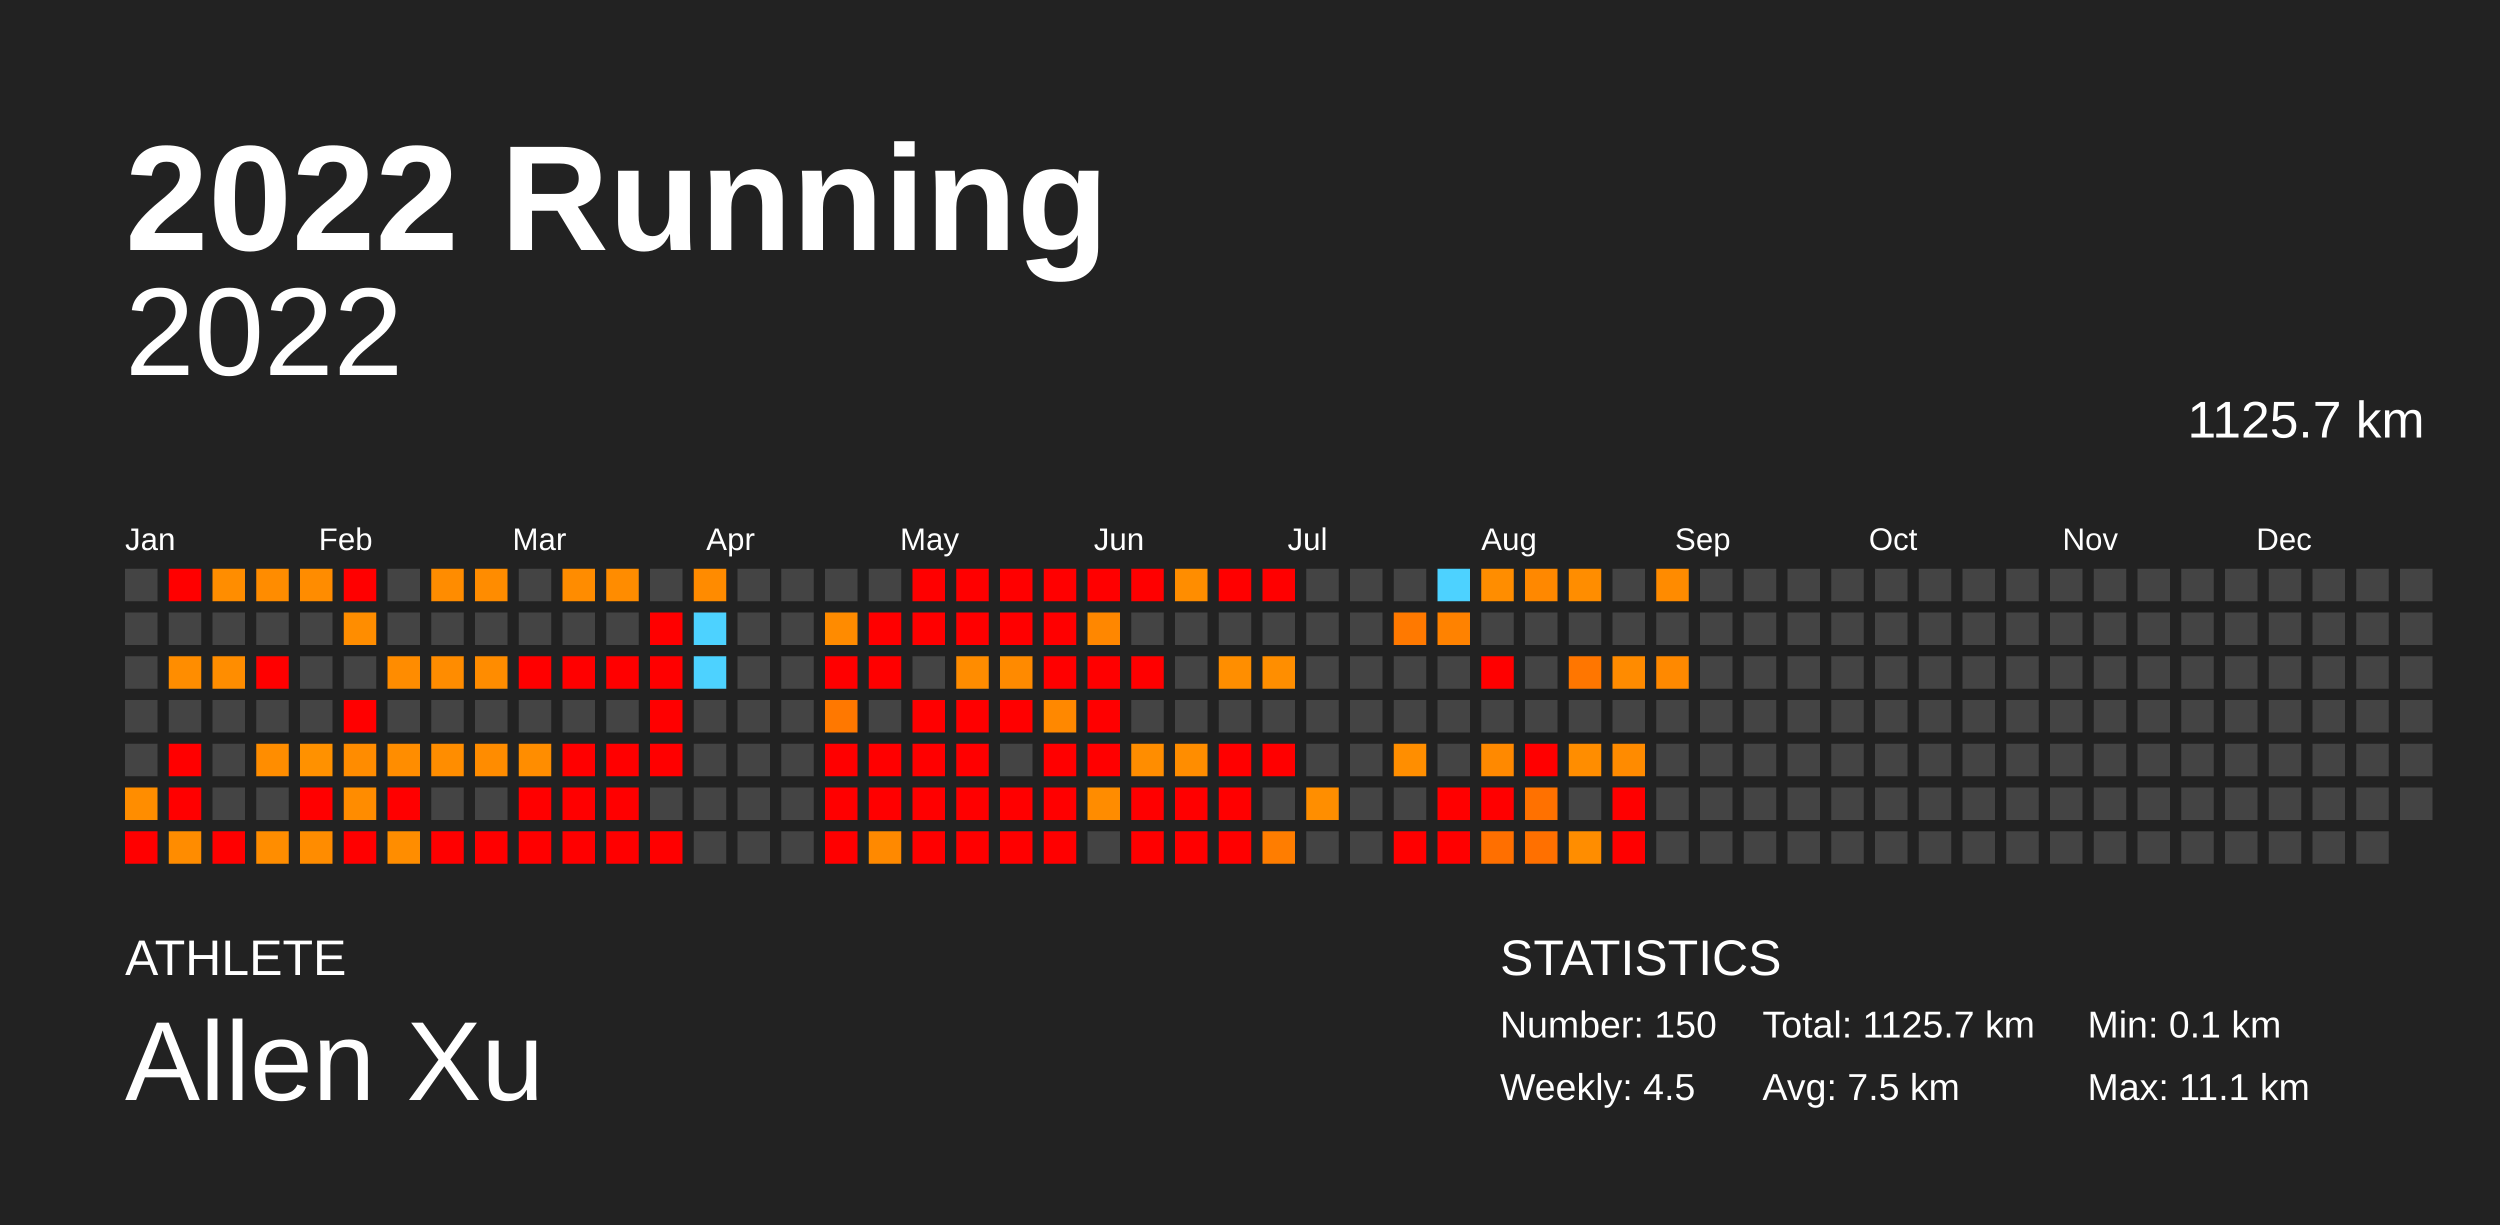
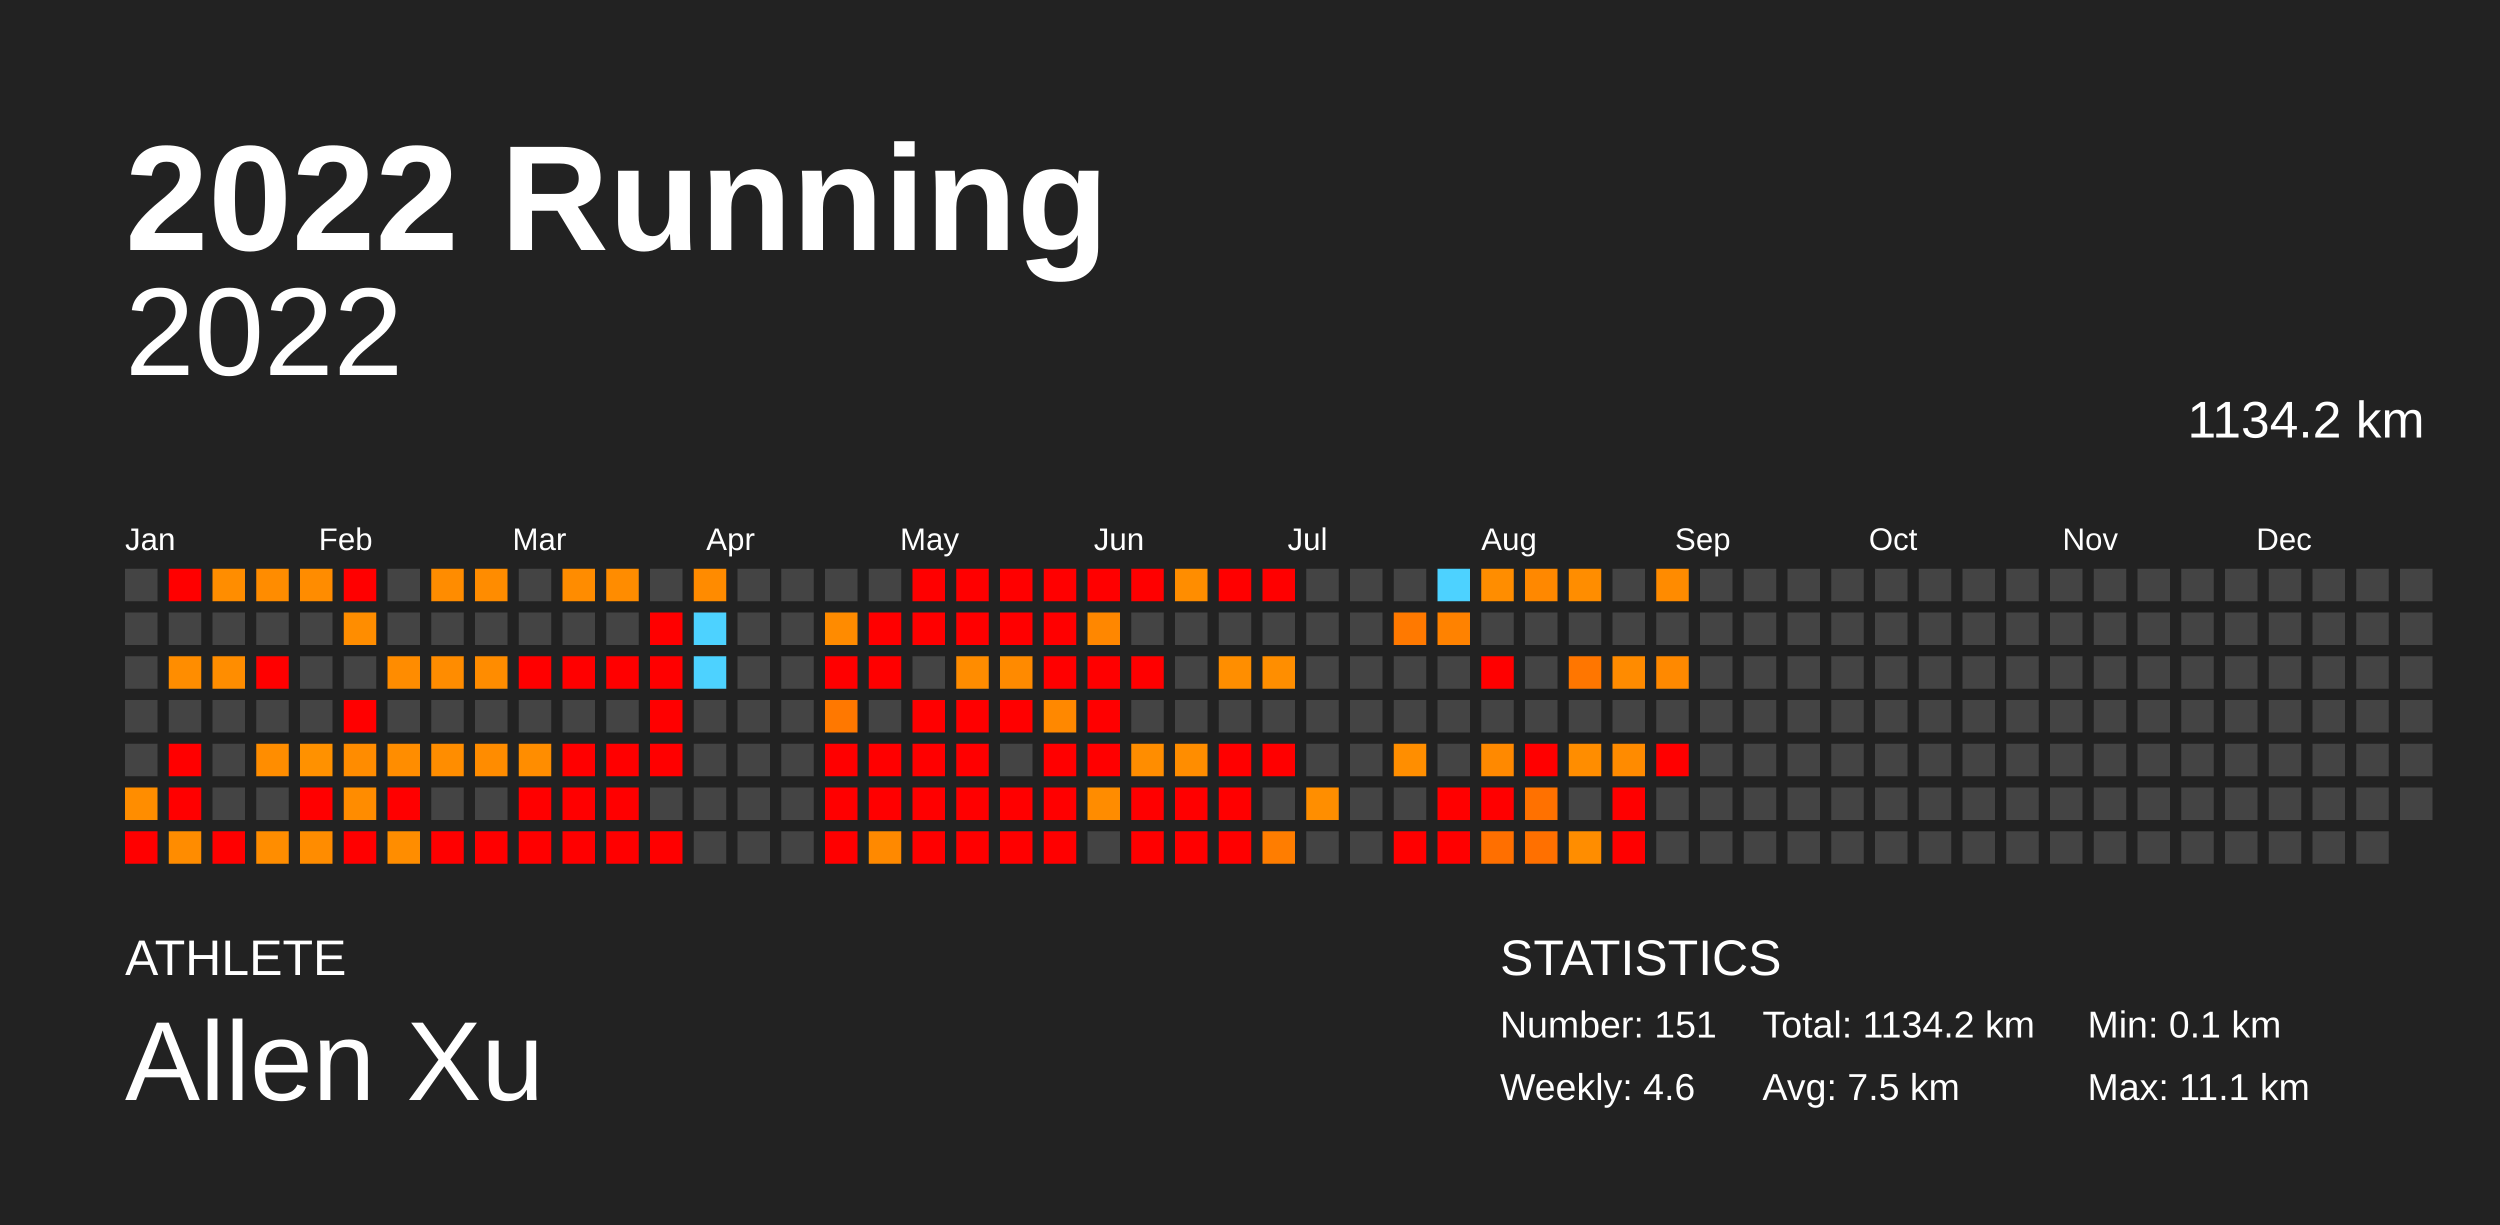
<svg xmlns="http://www.w3.org/2000/svg" baseProfile="full" height="98mm" version="1.1" viewBox="0,0,200,98" width="200mm">
  <defs />
  <rect fill="#222222" height="98" width="200" x="0" y="0" />
  <text fill="#FFFFFF" style="font-size:12px; font-family:Arial; font-weight:bold;" x="10" y="20">2022 Running</text>
  <text fill="#FFFFFF" style="font-size:4px; font-family:Arial" x="10" y="78">ATHLETE</text>
  <text fill="#FFFFFF" style="font-size:9px; font-family:Arial" x="10" y="88">Allen Xu</text>
  <text fill="#FFFFFF" style="font-size:4px; font-family:Arial" x="120" y="78">STATISTICS</text>
-   <text fill="#FFFFFF" style="font-size:3px; font-family:Arial" x="120" y="83">Number: 150</text>
-   <text fill="#FFFFFF" style="font-size:3px; font-family:Arial" x="120" y="88">Weekly: 4.5</text>
-   <text fill="#FFFFFF" style="font-size:3px; font-family:Arial" x="141" y="83">Total: 1125.7 km</text>
+   <text fill="#FFFFFF" style="font-size:3px; font-family:Arial" x="120" y="83">Number: 151</text>
+   <text fill="#FFFFFF" style="font-size:3px; font-family:Arial" x="120" y="88">Weekly: 4.6</text>
+   <text fill="#FFFFFF" style="font-size:3px; font-family:Arial" x="141" y="83">Total: 1134.2 km</text>
  <text fill="#FFFFFF" style="font-size:3px; font-family:Arial" x="141" y="88">Avg: 7.5 km</text>
  <text fill="#FFFFFF" style="font-size:3px; font-family:Arial" x="167" y="83">Min: 0.1 km</text>
  <text fill="#FFFFFF" style="font-size:3px; font-family:Arial" x="167" y="88">Max: 11.1 km</text>
  <text alignment-baseline="hanging" fill="#FFFFFF" style="font-size:10.0px; font-family:Arial;" x="10" y="30">2022</text>
-   <text alignment-baseline="hanging" fill="#FFFFFF" style="font-size:4.125px; font-family:Arial;" x="175" y="35">1125.7 km</text>
+   <text alignment-baseline="hanging" fill="#FFFFFF" style="font-size:4.125px; font-family:Arial;" x="175" y="35">1134.2 km</text>
  <text fill="#FFFFFF" style="font-size:2.5px; font-family:Arial" x="10.0" y="44">Jan</text>
  <text fill="#FFFFFF" style="font-size:2.5px; font-family:Arial" x="25.5" y="44">Feb</text>
  <text fill="#FFFFFF" style="font-size:2.5px; font-family:Arial" x="41.0" y="44">Mar</text>
  <text fill="#FFFFFF" style="font-size:2.5px; font-family:Arial" x="56.5" y="44">Apr</text>
  <text fill="#FFFFFF" style="font-size:2.5px; font-family:Arial" x="72.0" y="44">May</text>
  <text fill="#FFFFFF" style="font-size:2.5px; font-family:Arial" x="87.5" y="44">Jun</text>
  <text fill="#FFFFFF" style="font-size:2.5px; font-family:Arial" x="103.0" y="44">Jul</text>
  <text fill="#FFFFFF" style="font-size:2.5px; font-family:Arial" x="118.5" y="44">Aug</text>
  <text fill="#FFFFFF" style="font-size:2.5px; font-family:Arial" x="134.0" y="44">Sep</text>
  <text fill="#FFFFFF" style="font-size:2.5px; font-family:Arial" x="149.5" y="44">Oct</text>
  <text fill="#FFFFFF" style="font-size:2.5px; font-family:Arial" x="165.0" y="44">Nov</text>
  <text fill="#FFFFFF" style="font-size:2.5px; font-family:Arial" x="180.5" y="44">Dec</text>
  <rect fill="#444444" height="2.6" width="2.6" x="10.0" y="45.5" />
  <rect fill="#444444" height="2.6" width="2.6" x="10.0" y="49.0" />
  <rect fill="#444444" height="2.6" width="2.6" x="10.0" y="52.5" />
  <rect fill="#444444" height="2.6" width="2.6" x="10.0" y="56.0" />
  <rect fill="#444444" height="2.6" width="2.6" x="10.0" y="59.5" />
  <rect fill="#ff8d00" height="2.6" width="2.6" x="10.0" y="63.0" />
  <rect fill="red" height="2.6" width="2.6" x="10.0" y="66.5" />
  <rect fill="red" height="2.6" width="2.6" x="13.5" y="45.5" />
  <rect fill="#444444" height="2.6" width="2.6" x="13.5" y="49.0" />
  <rect fill="#ff8d00" height="2.6" width="2.6" x="13.5" y="52.5" />
  <rect fill="#444444" height="2.6" width="2.6" x="13.5" y="56.0" />
  <rect fill="red" height="2.6" width="2.6" x="13.5" y="59.5" />
  <rect fill="red" height="2.6" width="2.6" x="13.5" y="63.0" />
  <rect fill="#ff8c00" height="2.6" width="2.6" x="13.5" y="66.5" />
  <rect fill="#ff8d00" height="2.6" width="2.6" x="17.0" y="45.5" />
  <rect fill="#444444" height="2.6" width="2.6" x="17.0" y="49.0" />
  <rect fill="#ff8d00" height="2.6" width="2.6" x="17.0" y="52.5" />
  <rect fill="#444444" height="2.6" width="2.6" x="17.0" y="56.0" />
  <rect fill="#444444" height="2.6" width="2.6" x="17.0" y="59.5" />
  <rect fill="#444444" height="2.6" width="2.6" x="17.0" y="63.0" />
  <rect fill="red" height="2.6" width="2.6" x="17.0" y="66.5" />
  <rect fill="#ff8c00" height="2.6" width="2.6" x="20.5" y="45.5" />
  <rect fill="#444444" height="2.6" width="2.6" x="20.5" y="49.0" />
  <rect fill="red" height="2.6" width="2.6" x="20.5" y="52.5" />
  <rect fill="#444444" height="2.6" width="2.6" x="20.5" y="56.0" />
  <rect fill="#ff8d00" height="2.6" width="2.6" x="20.5" y="59.5" />
  <rect fill="#444444" height="2.6" width="2.6" x="20.5" y="63.0" />
  <rect fill="#ff8d00" height="2.6" width="2.6" x="20.5" y="66.5" />
  <rect fill="#ff8c00" height="2.6" width="2.6" x="24.0" y="45.5" />
  <rect fill="#444444" height="2.6" width="2.6" x="24.0" y="49.0" />
  <rect fill="#444444" height="2.6" width="2.6" x="24.0" y="52.5" />
  <rect fill="#444444" height="2.6" width="2.6" x="24.0" y="56.0" />
  <rect fill="#ff9100" height="2.6" width="2.6" x="24.0" y="59.5" />
  <rect fill="red" height="2.6" width="2.6" x="24.0" y="63.0" />
  <rect fill="#ff8c00" height="2.6" width="2.6" x="24.0" y="66.5" />
  <rect fill="red" height="2.6" width="2.6" x="27.5" y="45.5" />
  <rect fill="#ff8d00" height="2.6" width="2.6" x="27.5" y="49.0" />
  <rect fill="#444444" height="2.6" width="2.6" x="27.5" y="52.5" />
  <rect fill="red" height="2.6" width="2.6" x="27.5" y="56.0" />
  <rect fill="#ff8c00" height="2.6" width="2.6" x="27.5" y="59.5" />
  <rect fill="#ff8c00" height="2.6" width="2.6" x="27.5" y="63.0" />
  <rect fill="red" height="2.6" width="2.6" x="27.5" y="66.5" />
  <rect fill="#444444" height="2.6" width="2.6" x="31.0" y="45.5" />
  <rect fill="#444444" height="2.6" width="2.6" x="31.0" y="49.0" />
  <rect fill="#ff8c00" height="2.6" width="2.6" x="31.0" y="52.5" />
  <rect fill="#444444" height="2.6" width="2.6" x="31.0" y="56.0" />
  <rect fill="#ff8d00" height="2.6" width="2.6" x="31.0" y="59.5" />
  <rect fill="red" height="2.6" width="2.6" x="31.0" y="63.0" />
  <rect fill="#ff8d00" height="2.6" width="2.6" x="31.0" y="66.5" />
  <rect fill="#ff8c00" height="2.6" width="2.6" x="34.5" y="45.5" />
  <rect fill="#444444" height="2.6" width="2.6" x="34.5" y="49.0" />
  <rect fill="#ff8c00" height="2.6" width="2.6" x="34.5" y="52.5" />
  <rect fill="#444444" height="2.6" width="2.6" x="34.5" y="56.0" />
  <rect fill="#ff8d00" height="2.6" width="2.6" x="34.5" y="59.5" />
  <rect fill="#444444" height="2.6" width="2.6" x="34.5" y="63.0" />
  <rect fill="red" height="2.6" width="2.6" x="34.5" y="66.5" />
  <rect fill="#ff8c00" height="2.6" width="2.6" x="38.0" y="45.5" />
  <rect fill="#444444" height="2.6" width="2.6" x="38.0" y="49.0" />
  <rect fill="#ff8c00" height="2.6" width="2.6" x="38.0" y="52.5" />
  <rect fill="#444444" height="2.6" width="2.6" x="38.0" y="56.0" />
  <rect fill="#ff8c00" height="2.6" width="2.6" x="38.0" y="59.5" />
  <rect fill="#444444" height="2.6" width="2.6" x="38.0" y="63.0" />
  <rect fill="red" height="2.6" width="2.6" x="38.0" y="66.5" />
  <rect fill="#444444" height="2.6" width="2.6" x="41.5" y="45.5" />
  <rect fill="#444444" height="2.6" width="2.6" x="41.5" y="49.0" />
  <rect fill="red" height="2.6" width="2.6" x="41.5" y="52.5" />
  <rect fill="#444444" height="2.6" width="2.6" x="41.5" y="56.0" />
  <rect fill="#ff8d00" height="2.6" width="2.6" x="41.5" y="59.5" />
  <rect fill="red" height="2.6" width="2.6" x="41.5" y="63.0" />
  <rect fill="red" height="2.6" width="2.6" x="41.5" y="66.5" />
  <rect fill="#ff8c00" height="2.6" width="2.6" x="45.0" y="45.5" />
  <rect fill="#444444" height="2.6" width="2.6" x="45.0" y="49.0" />
  <rect fill="red" height="2.6" width="2.6" x="45.0" y="52.5" />
  <rect fill="#444444" height="2.6" width="2.6" x="45.0" y="56.0" />
  <rect fill="red" height="2.6" width="2.6" x="45.0" y="59.5" />
  <rect fill="red" height="2.6" width="2.6" x="45.0" y="63.0" />
  <rect fill="red" height="2.6" width="2.6" x="45.0" y="66.5" />
  <rect fill="#ff8c00" height="2.6" width="2.6" x="48.5" y="45.5" />
  <rect fill="#444444" height="2.6" width="2.6" x="48.5" y="49.0" />
  <rect fill="red" height="2.6" width="2.6" x="48.5" y="52.5" />
  <rect fill="#444444" height="2.6" width="2.6" x="48.5" y="56.0" />
  <rect fill="red" height="2.6" width="2.6" x="48.5" y="59.5" />
  <rect fill="red" height="2.6" width="2.6" x="48.5" y="63.0" />
  <rect fill="red" height="2.6" width="2.6" x="48.5" y="66.5" />
  <rect fill="#444444" height="2.6" width="2.6" x="52.0" y="45.5" />
  <rect fill="red" height="2.6" width="2.6" x="52.0" y="49.0" />
  <rect fill="red" height="2.6" width="2.6" x="52.0" y="52.5" />
  <rect fill="red" height="2.6" width="2.6" x="52.0" y="56.0" />
  <rect fill="red" height="2.6" width="2.6" x="52.0" y="59.5" />
  <rect fill="#444444" height="2.6" width="2.6" x="52.0" y="63.0" />
  <rect fill="red" height="2.6" width="2.6" x="52.0" y="66.5" />
  <rect fill="#ff8b00" height="2.6" width="2.6" x="55.5" y="45.5" />
  <rect fill="#4dd2ff" height="2.6" width="2.6" x="55.5" y="49.0" />
  <rect fill="#4dd2ff" height="2.6" width="2.6" x="55.5" y="52.5" />
  <rect fill="#444444" height="2.6" width="2.6" x="55.5" y="56.0" />
  <rect fill="#444444" height="2.6" width="2.6" x="55.5" y="59.5" />
  <rect fill="#444444" height="2.6" width="2.6" x="55.5" y="63.0" />
  <rect fill="#444444" height="2.6" width="2.6" x="55.5" y="66.5" />
  <rect fill="#444444" height="2.6" width="2.6" x="59.0" y="45.5" />
  <rect fill="#444444" height="2.6" width="2.6" x="59.0" y="49.0" />
  <rect fill="#444444" height="2.6" width="2.6" x="59.0" y="52.5" />
  <rect fill="#444444" height="2.6" width="2.6" x="59.0" y="56.0" />
  <rect fill="#444444" height="2.6" width="2.6" x="59.0" y="59.5" />
  <rect fill="#444444" height="2.6" width="2.6" x="59.0" y="63.0" />
  <rect fill="#444444" height="2.6" width="2.6" x="59.0" y="66.5" />
  <rect fill="#444444" height="2.6" width="2.6" x="62.5" y="45.5" />
  <rect fill="#444444" height="2.6" width="2.6" x="62.5" y="49.0" />
  <rect fill="#444444" height="2.6" width="2.6" x="62.5" y="52.5" />
  <rect fill="#444444" height="2.6" width="2.6" x="62.5" y="56.0" />
  <rect fill="#444444" height="2.6" width="2.6" x="62.5" y="59.5" />
  <rect fill="#444444" height="2.6" width="2.6" x="62.5" y="63.0" />
  <rect fill="#444444" height="2.6" width="2.6" x="62.5" y="66.5" />
  <rect fill="#444444" height="2.6" width="2.6" x="66.0" y="45.5" />
  <rect fill="#ff8b00" height="2.6" width="2.6" x="66.0" y="49.0" />
  <rect fill="red" height="2.6" width="2.6" x="66.0" y="52.5" />
  <rect fill="#ff7800" height="2.6" width="2.6" x="66.0" y="56.0" />
  <rect fill="red" height="2.6" width="2.6" x="66.0" y="59.5" />
  <rect fill="red" height="2.6" width="2.6" x="66.0" y="63.0" />
  <rect fill="red" height="2.6" width="2.6" x="66.0" y="66.5" />
  <rect fill="#444444" height="2.6" width="2.6" x="69.5" y="45.5" />
  <rect fill="red" height="2.6" width="2.6" x="69.5" y="49.0" />
  <rect fill="red" height="2.6" width="2.6" x="69.5" y="52.5" />
  <rect fill="#444444" height="2.6" width="2.6" x="69.5" y="56.0" />
  <rect fill="red" height="2.6" width="2.6" x="69.5" y="59.5" />
  <rect fill="red" height="2.6" width="2.6" x="69.5" y="63.0" />
  <rect fill="#ff8900" height="2.6" width="2.6" x="69.5" y="66.5" />
  <rect fill="red" height="2.6" width="2.6" x="73.0" y="45.5" />
  <rect fill="red" height="2.6" width="2.6" x="73.0" y="49.0" />
  <rect fill="#444444" height="2.6" width="2.6" x="73.0" y="52.5" />
  <rect fill="red" height="2.6" width="2.6" x="73.0" y="56.0" />
  <rect fill="red" height="2.6" width="2.6" x="73.0" y="59.5" />
  <rect fill="red" height="2.6" width="2.6" x="73.0" y="63.0" />
  <rect fill="red" height="2.6" width="2.6" x="73.0" y="66.5" />
  <rect fill="red" height="2.6" width="2.6" x="76.5" y="45.5" />
  <rect fill="red" height="2.6" width="2.6" x="76.5" y="49.0" />
  <rect fill="#ff8c00" height="2.6" width="2.6" x="76.5" y="52.5" />
  <rect fill="red" height="2.6" width="2.6" x="76.5" y="56.0" />
  <rect fill="red" height="2.6" width="2.6" x="76.5" y="59.5" />
  <rect fill="red" height="2.6" width="2.6" x="76.5" y="63.0" />
  <rect fill="red" height="2.6" width="2.6" x="76.5" y="66.5" />
  <rect fill="red" height="2.6" width="2.6" x="80.0" y="45.5" />
  <rect fill="red" height="2.6" width="2.6" x="80.0" y="49.0" />
  <rect fill="#ff8a00" height="2.6" width="2.6" x="80.0" y="52.5" />
  <rect fill="red" height="2.6" width="2.6" x="80.0" y="56.0" />
  <rect fill="#444444" height="2.6" width="2.6" x="80.0" y="59.5" />
  <rect fill="red" height="2.6" width="2.6" x="80.0" y="63.0" />
  <rect fill="red" height="2.6" width="2.6" x="80.0" y="66.5" />
  <rect fill="red" height="2.6" width="2.6" x="83.5" y="45.5" />
  <rect fill="red" height="2.6" width="2.6" x="83.5" y="49.0" />
  <rect fill="red" height="2.6" width="2.6" x="83.5" y="52.5" />
  <rect fill="#ff8800" height="2.6" width="2.6" x="83.5" y="56.0" />
  <rect fill="red" height="2.6" width="2.6" x="83.5" y="59.5" />
  <rect fill="red" height="2.6" width="2.6" x="83.5" y="63.0" />
  <rect fill="red" height="2.6" width="2.6" x="83.5" y="66.5" />
  <rect fill="red" height="2.6" width="2.6" x="87.0" y="45.5" />
  <rect fill="#ff8700" height="2.6" width="2.6" x="87.0" y="49.0" />
  <rect fill="red" height="2.6" width="2.6" x="87.0" y="52.5" />
  <rect fill="red" height="2.6" width="2.6" x="87.0" y="56.0" />
  <rect fill="red" height="2.6" width="2.6" x="87.0" y="59.5" />
  <rect fill="#ff8c00" height="2.6" width="2.6" x="87.0" y="63.0" />
  <rect fill="#444444" height="2.6" width="2.6" x="87.0" y="66.5" />
  <rect fill="red" height="2.6" width="2.6" x="90.5" y="45.5" />
  <rect fill="#444444" height="2.6" width="2.6" x="90.5" y="49.0" />
  <rect fill="red" height="2.6" width="2.6" x="90.5" y="52.5" />
  <rect fill="#444444" height="2.6" width="2.6" x="90.5" y="56.0" />
  <rect fill="#ff8d00" height="2.6" width="2.6" x="90.5" y="59.5" />
  <rect fill="red" height="2.6" width="2.6" x="90.5" y="63.0" />
  <rect fill="red" height="2.6" width="2.6" x="90.5" y="66.5" />
  <rect fill="#ff8d00" height="2.6" width="2.6" x="94.0" y="45.5" />
  <rect fill="#444444" height="2.6" width="2.6" x="94.0" y="49.0" />
  <rect fill="#444444" height="2.6" width="2.6" x="94.0" y="52.5" />
  <rect fill="#444444" height="2.6" width="2.6" x="94.0" y="56.0" />
  <rect fill="#ff8d00" height="2.6" width="2.6" x="94.0" y="59.5" />
  <rect fill="red" height="2.6" width="2.6" x="94.0" y="63.0" />
  <rect fill="red" height="2.6" width="2.6" x="94.0" y="66.5" />
  <rect fill="red" height="2.6" width="2.6" x="97.5" y="45.5" />
  <rect fill="#444444" height="2.6" width="2.6" x="97.5" y="49.0" />
  <rect fill="#ff8e00" height="2.6" width="2.6" x="97.5" y="52.5" />
  <rect fill="#444444" height="2.6" width="2.6" x="97.5" y="56.0" />
  <rect fill="red" height="2.6" width="2.6" x="97.5" y="59.5" />
  <rect fill="red" height="2.6" width="2.6" x="97.5" y="63.0" />
  <rect fill="red" height="2.6" width="2.6" x="97.5" y="66.5" />
  <rect fill="red" height="2.6" width="2.6" x="101.0" y="45.5" />
  <rect fill="#444444" height="2.6" width="2.6" x="101.0" y="49.0" />
  <rect fill="#ff8e00" height="2.6" width="2.6" x="101.0" y="52.5" />
  <rect fill="#444444" height="2.6" width="2.6" x="101.0" y="56.0" />
  <rect fill="red" height="2.6" width="2.6" x="101.0" y="59.5" />
  <rect fill="#444444" height="2.6" width="2.6" x="101.0" y="63.0" />
  <rect fill="#ff7d00" height="2.6" width="2.6" x="101.0" y="66.5" />
  <rect fill="#444444" height="2.6" width="2.6" x="104.5" y="45.5" />
  <rect fill="#444444" height="2.6" width="2.6" x="104.5" y="49.0" />
  <rect fill="#444444" height="2.6" width="2.6" x="104.5" y="52.5" />
  <rect fill="#444444" height="2.6" width="2.6" x="104.5" y="56.0" />
  <rect fill="#444444" height="2.6" width="2.6" x="104.5" y="59.5" />
  <rect fill="#ff8e00" height="2.6" width="2.6" x="104.5" y="63.0" />
  <rect fill="#444444" height="2.6" width="2.6" x="104.5" y="66.5" />
  <rect fill="#444444" height="2.6" width="2.6" x="108.0" y="45.5" />
  <rect fill="#444444" height="2.6" width="2.6" x="108.0" y="49.0" />
  <rect fill="#444444" height="2.6" width="2.6" x="108.0" y="52.5" />
  <rect fill="#444444" height="2.6" width="2.6" x="108.0" y="56.0" />
  <rect fill="#444444" height="2.6" width="2.6" x="108.0" y="59.5" />
  <rect fill="#444444" height="2.6" width="2.6" x="108.0" y="63.0" />
  <rect fill="#444444" height="2.6" width="2.6" x="108.0" y="66.5" />
  <rect fill="#444444" height="2.6" width="2.6" x="111.5" y="45.5" />
  <rect fill="#ff7900" height="2.6" width="2.6" x="111.5" y="49.0" />
  <rect fill="#444444" height="2.6" width="2.6" x="111.5" y="52.5" />
  <rect fill="#444444" height="2.6" width="2.6" x="111.5" y="56.0" />
  <rect fill="#ff8e00" height="2.6" width="2.6" x="111.5" y="59.5" />
  <rect fill="#444444" height="2.6" width="2.6" x="111.5" y="63.0" />
  <rect fill="red" height="2.6" width="2.6" x="111.5" y="66.5" />
  <rect fill="#4dd2ff" height="2.6" width="2.6" x="115.0" y="45.5" />
  <rect fill="#ff8200" height="2.6" width="2.6" x="115.0" y="49.0" />
  <rect fill="#444444" height="2.6" width="2.6" x="115.0" y="52.5" />
  <rect fill="#444444" height="2.6" width="2.6" x="115.0" y="56.0" />
  <rect fill="#444444" height="2.6" width="2.6" x="115.0" y="59.5" />
  <rect fill="red" height="2.6" width="2.6" x="115.0" y="63.0" />
  <rect fill="red" height="2.6" width="2.6" x="115.0" y="66.5" />
  <rect fill="#ff8d00" height="2.6" width="2.6" x="118.5" y="45.5" />
  <rect fill="#444444" height="2.6" width="2.6" x="118.5" y="49.0" />
  <rect fill="red" height="2.6" width="2.6" x="118.5" y="52.5" />
  <rect fill="#444444" height="2.6" width="2.6" x="118.5" y="56.0" />
  <rect fill="#ff8900" height="2.6" width="2.6" x="118.5" y="59.5" />
  <rect fill="red" height="2.6" width="2.6" x="118.5" y="63.0" />
  <rect fill="#ff6f00" height="2.6" width="2.6" x="118.5" y="66.5" />
  <rect fill="#ff8800" height="2.6" width="2.6" x="122.0" y="45.5" />
  <rect fill="#444444" height="2.6" width="2.6" x="122.0" y="49.0" />
  <rect fill="#444444" height="2.6" width="2.6" x="122.0" y="52.5" />
  <rect fill="#444444" height="2.6" width="2.6" x="122.0" y="56.0" />
  <rect fill="red" height="2.6" width="2.6" x="122.0" y="59.5" />
  <rect fill="#ff7100" height="2.6" width="2.6" x="122.0" y="63.0" />
  <rect fill="#ff7000" height="2.6" width="2.6" x="122.0" y="66.5" />
  <rect fill="#ff8d00" height="2.6" width="2.6" x="125.5" y="45.5" />
  <rect fill="#444444" height="2.6" width="2.6" x="125.5" y="49.0" />
  <rect fill="#ff7600" height="2.6" width="2.6" x="125.5" y="52.5" />
  <rect fill="#444444" height="2.6" width="2.6" x="125.5" y="56.0" />
  <rect fill="#ff8d00" height="2.6" width="2.6" x="125.5" y="59.5" />
  <rect fill="#444444" height="2.6" width="2.6" x="125.5" y="63.0" />
  <rect fill="#ff8d00" height="2.6" width="2.6" x="125.5" y="66.5" />
  <rect fill="#444444" height="2.6" width="2.6" x="129.0" y="45.5" />
  <rect fill="#444444" height="2.6" width="2.6" x="129.0" y="49.0" />
  <rect fill="#ff8b00" height="2.6" width="2.6" x="129.0" y="52.5" />
  <rect fill="#444444" height="2.6" width="2.6" x="129.0" y="56.0" />
  <rect fill="#ff8b00" height="2.6" width="2.6" x="129.0" y="59.5" />
  <rect fill="red" height="2.6" width="2.6" x="129.0" y="63.0" />
  <rect fill="red" height="2.6" width="2.6" x="129.0" y="66.5" />
  <rect fill="#ff8b00" height="2.6" width="2.6" x="132.5" y="45.5" />
  <rect fill="#444444" height="2.6" width="2.6" x="132.5" y="49.0" />
  <rect fill="#ff8900" height="2.6" width="2.6" x="132.5" y="52.5" />
  <rect fill="#444444" height="2.6" width="2.6" x="132.5" y="56.0" />
-   <rect fill="#444444" height="2.6" width="2.6" x="132.5" y="59.5" />
+   <rect fill="red" height="2.6" width="2.6" x="132.5" y="59.5" />
  <rect fill="#444444" height="2.6" width="2.6" x="132.5" y="63.0" />
  <rect fill="#444444" height="2.6" width="2.6" x="132.5" y="66.5" />
  <rect fill="#444444" height="2.6" width="2.6" x="136.0" y="45.5" />
  <rect fill="#444444" height="2.6" width="2.6" x="136.0" y="49.0" />
  <rect fill="#444444" height="2.6" width="2.6" x="136.0" y="52.5" />
  <rect fill="#444444" height="2.6" width="2.6" x="136.0" y="56.0" />
  <rect fill="#444444" height="2.6" width="2.6" x="136.0" y="59.5" />
  <rect fill="#444444" height="2.6" width="2.6" x="136.0" y="63.0" />
  <rect fill="#444444" height="2.6" width="2.6" x="136.0" y="66.5" />
  <rect fill="#444444" height="2.6" width="2.6" x="139.5" y="45.5" />
  <rect fill="#444444" height="2.6" width="2.6" x="139.5" y="49.0" />
  <rect fill="#444444" height="2.6" width="2.6" x="139.5" y="52.5" />
  <rect fill="#444444" height="2.6" width="2.6" x="139.5" y="56.0" />
  <rect fill="#444444" height="2.6" width="2.6" x="139.5" y="59.5" />
  <rect fill="#444444" height="2.6" width="2.6" x="139.5" y="63.0" />
  <rect fill="#444444" height="2.6" width="2.6" x="139.5" y="66.5" />
  <rect fill="#444444" height="2.6" width="2.6" x="143.0" y="45.5" />
  <rect fill="#444444" height="2.6" width="2.6" x="143.0" y="49.0" />
  <rect fill="#444444" height="2.6" width="2.6" x="143.0" y="52.5" />
  <rect fill="#444444" height="2.6" width="2.6" x="143.0" y="56.0" />
  <rect fill="#444444" height="2.6" width="2.6" x="143.0" y="59.5" />
  <rect fill="#444444" height="2.6" width="2.6" x="143.0" y="63.0" />
  <rect fill="#444444" height="2.6" width="2.6" x="143.0" y="66.5" />
  <rect fill="#444444" height="2.6" width="2.6" x="146.5" y="45.5" />
  <rect fill="#444444" height="2.6" width="2.6" x="146.5" y="49.0" />
  <rect fill="#444444" height="2.6" width="2.6" x="146.5" y="52.5" />
  <rect fill="#444444" height="2.6" width="2.6" x="146.5" y="56.0" />
  <rect fill="#444444" height="2.6" width="2.6" x="146.5" y="59.5" />
  <rect fill="#444444" height="2.6" width="2.6" x="146.5" y="63.0" />
  <rect fill="#444444" height="2.6" width="2.6" x="146.5" y="66.5" />
  <rect fill="#444444" height="2.6" width="2.6" x="150.0" y="45.5" />
  <rect fill="#444444" height="2.6" width="2.6" x="150.0" y="49.0" />
  <rect fill="#444444" height="2.6" width="2.6" x="150.0" y="52.5" />
  <rect fill="#444444" height="2.6" width="2.6" x="150.0" y="56.0" />
  <rect fill="#444444" height="2.6" width="2.6" x="150.0" y="59.5" />
  <rect fill="#444444" height="2.6" width="2.6" x="150.0" y="63.0" />
  <rect fill="#444444" height="2.6" width="2.6" x="150.0" y="66.5" />
  <rect fill="#444444" height="2.6" width="2.6" x="153.5" y="45.5" />
  <rect fill="#444444" height="2.6" width="2.6" x="153.5" y="49.0" />
  <rect fill="#444444" height="2.6" width="2.6" x="153.5" y="52.5" />
  <rect fill="#444444" height="2.6" width="2.6" x="153.5" y="56.0" />
  <rect fill="#444444" height="2.6" width="2.6" x="153.5" y="59.5" />
  <rect fill="#444444" height="2.6" width="2.6" x="153.5" y="63.0" />
  <rect fill="#444444" height="2.6" width="2.6" x="153.5" y="66.5" />
  <rect fill="#444444" height="2.6" width="2.6" x="157.0" y="45.5" />
  <rect fill="#444444" height="2.6" width="2.6" x="157.0" y="49.0" />
  <rect fill="#444444" height="2.6" width="2.6" x="157.0" y="52.5" />
  <rect fill="#444444" height="2.6" width="2.6" x="157.0" y="56.0" />
  <rect fill="#444444" height="2.6" width="2.6" x="157.0" y="59.5" />
  <rect fill="#444444" height="2.6" width="2.6" x="157.0" y="63.0" />
  <rect fill="#444444" height="2.6" width="2.6" x="157.0" y="66.5" />
  <rect fill="#444444" height="2.6" width="2.6" x="160.5" y="45.5" />
  <rect fill="#444444" height="2.6" width="2.6" x="160.5" y="49.0" />
  <rect fill="#444444" height="2.6" width="2.6" x="160.5" y="52.5" />
  <rect fill="#444444" height="2.6" width="2.6" x="160.5" y="56.0" />
  <rect fill="#444444" height="2.6" width="2.6" x="160.5" y="59.5" />
  <rect fill="#444444" height="2.6" width="2.6" x="160.5" y="63.0" />
  <rect fill="#444444" height="2.6" width="2.6" x="160.5" y="66.5" />
  <rect fill="#444444" height="2.6" width="2.6" x="164.0" y="45.5" />
  <rect fill="#444444" height="2.6" width="2.6" x="164.0" y="49.0" />
  <rect fill="#444444" height="2.6" width="2.6" x="164.0" y="52.5" />
  <rect fill="#444444" height="2.6" width="2.6" x="164.0" y="56.0" />
  <rect fill="#444444" height="2.6" width="2.6" x="164.0" y="59.5" />
  <rect fill="#444444" height="2.6" width="2.6" x="164.0" y="63.0" />
  <rect fill="#444444" height="2.6" width="2.6" x="164.0" y="66.5" />
  <rect fill="#444444" height="2.6" width="2.6" x="167.5" y="45.5" />
  <rect fill="#444444" height="2.6" width="2.6" x="167.5" y="49.0" />
  <rect fill="#444444" height="2.6" width="2.6" x="167.5" y="52.5" />
  <rect fill="#444444" height="2.6" width="2.6" x="167.5" y="56.0" />
  <rect fill="#444444" height="2.6" width="2.6" x="167.5" y="59.5" />
  <rect fill="#444444" height="2.6" width="2.6" x="167.5" y="63.0" />
  <rect fill="#444444" height="2.6" width="2.6" x="167.5" y="66.5" />
  <rect fill="#444444" height="2.6" width="2.6" x="171.0" y="45.5" />
  <rect fill="#444444" height="2.6" width="2.6" x="171.0" y="49.0" />
  <rect fill="#444444" height="2.6" width="2.6" x="171.0" y="52.5" />
  <rect fill="#444444" height="2.6" width="2.6" x="171.0" y="56.0" />
  <rect fill="#444444" height="2.6" width="2.6" x="171.0" y="59.5" />
  <rect fill="#444444" height="2.6" width="2.6" x="171.0" y="63.0" />
  <rect fill="#444444" height="2.6" width="2.6" x="171.0" y="66.5" />
  <rect fill="#444444" height="2.6" width="2.6" x="174.5" y="45.5" />
  <rect fill="#444444" height="2.6" width="2.6" x="174.5" y="49.0" />
  <rect fill="#444444" height="2.6" width="2.6" x="174.5" y="52.5" />
  <rect fill="#444444" height="2.6" width="2.6" x="174.5" y="56.0" />
  <rect fill="#444444" height="2.6" width="2.6" x="174.5" y="59.5" />
  <rect fill="#444444" height="2.6" width="2.6" x="174.5" y="63.0" />
  <rect fill="#444444" height="2.6" width="2.6" x="174.5" y="66.5" />
  <rect fill="#444444" height="2.6" width="2.6" x="178.0" y="45.5" />
  <rect fill="#444444" height="2.6" width="2.6" x="178.0" y="49.0" />
  <rect fill="#444444" height="2.6" width="2.6" x="178.0" y="52.5" />
  <rect fill="#444444" height="2.6" width="2.6" x="178.0" y="56.0" />
  <rect fill="#444444" height="2.6" width="2.6" x="178.0" y="59.5" />
  <rect fill="#444444" height="2.6" width="2.6" x="178.0" y="63.0" />
  <rect fill="#444444" height="2.6" width="2.6" x="178.0" y="66.5" />
  <rect fill="#444444" height="2.6" width="2.6" x="181.5" y="45.5" />
  <rect fill="#444444" height="2.6" width="2.6" x="181.5" y="49.0" />
  <rect fill="#444444" height="2.6" width="2.6" x="181.5" y="52.5" />
  <rect fill="#444444" height="2.6" width="2.6" x="181.5" y="56.0" />
  <rect fill="#444444" height="2.6" width="2.6" x="181.5" y="59.5" />
  <rect fill="#444444" height="2.6" width="2.6" x="181.5" y="63.0" />
  <rect fill="#444444" height="2.6" width="2.6" x="181.5" y="66.5" />
  <rect fill="#444444" height="2.6" width="2.6" x="185.0" y="45.5" />
  <rect fill="#444444" height="2.6" width="2.6" x="185.0" y="49.0" />
  <rect fill="#444444" height="2.6" width="2.6" x="185.0" y="52.5" />
  <rect fill="#444444" height="2.6" width="2.6" x="185.0" y="56.0" />
  <rect fill="#444444" height="2.6" width="2.6" x="185.0" y="59.5" />
  <rect fill="#444444" height="2.6" width="2.6" x="185.0" y="63.0" />
  <rect fill="#444444" height="2.6" width="2.6" x="185.0" y="66.5" />
  <rect fill="#444444" height="2.6" width="2.6" x="188.5" y="45.5" />
  <rect fill="#444444" height="2.6" width="2.6" x="188.5" y="49.0" />
  <rect fill="#444444" height="2.6" width="2.6" x="188.5" y="52.5" />
  <rect fill="#444444" height="2.6" width="2.6" x="188.5" y="56.0" />
  <rect fill="#444444" height="2.6" width="2.6" x="188.5" y="59.5" />
  <rect fill="#444444" height="2.6" width="2.6" x="188.5" y="63.0" />
  <rect fill="#444444" height="2.6" width="2.6" x="188.5" y="66.5" />
  <rect fill="#444444" height="2.6" width="2.6" x="192.0" y="45.5" />
  <rect fill="#444444" height="2.6" width="2.6" x="192.0" y="49.0" />
  <rect fill="#444444" height="2.6" width="2.6" x="192.0" y="52.5" />
  <rect fill="#444444" height="2.6" width="2.6" x="192.0" y="56.0" />
  <rect fill="#444444" height="2.6" width="2.6" x="192.0" y="59.5" />
  <rect fill="#444444" height="2.6" width="2.6" x="192.0" y="63.0" />
</svg>
